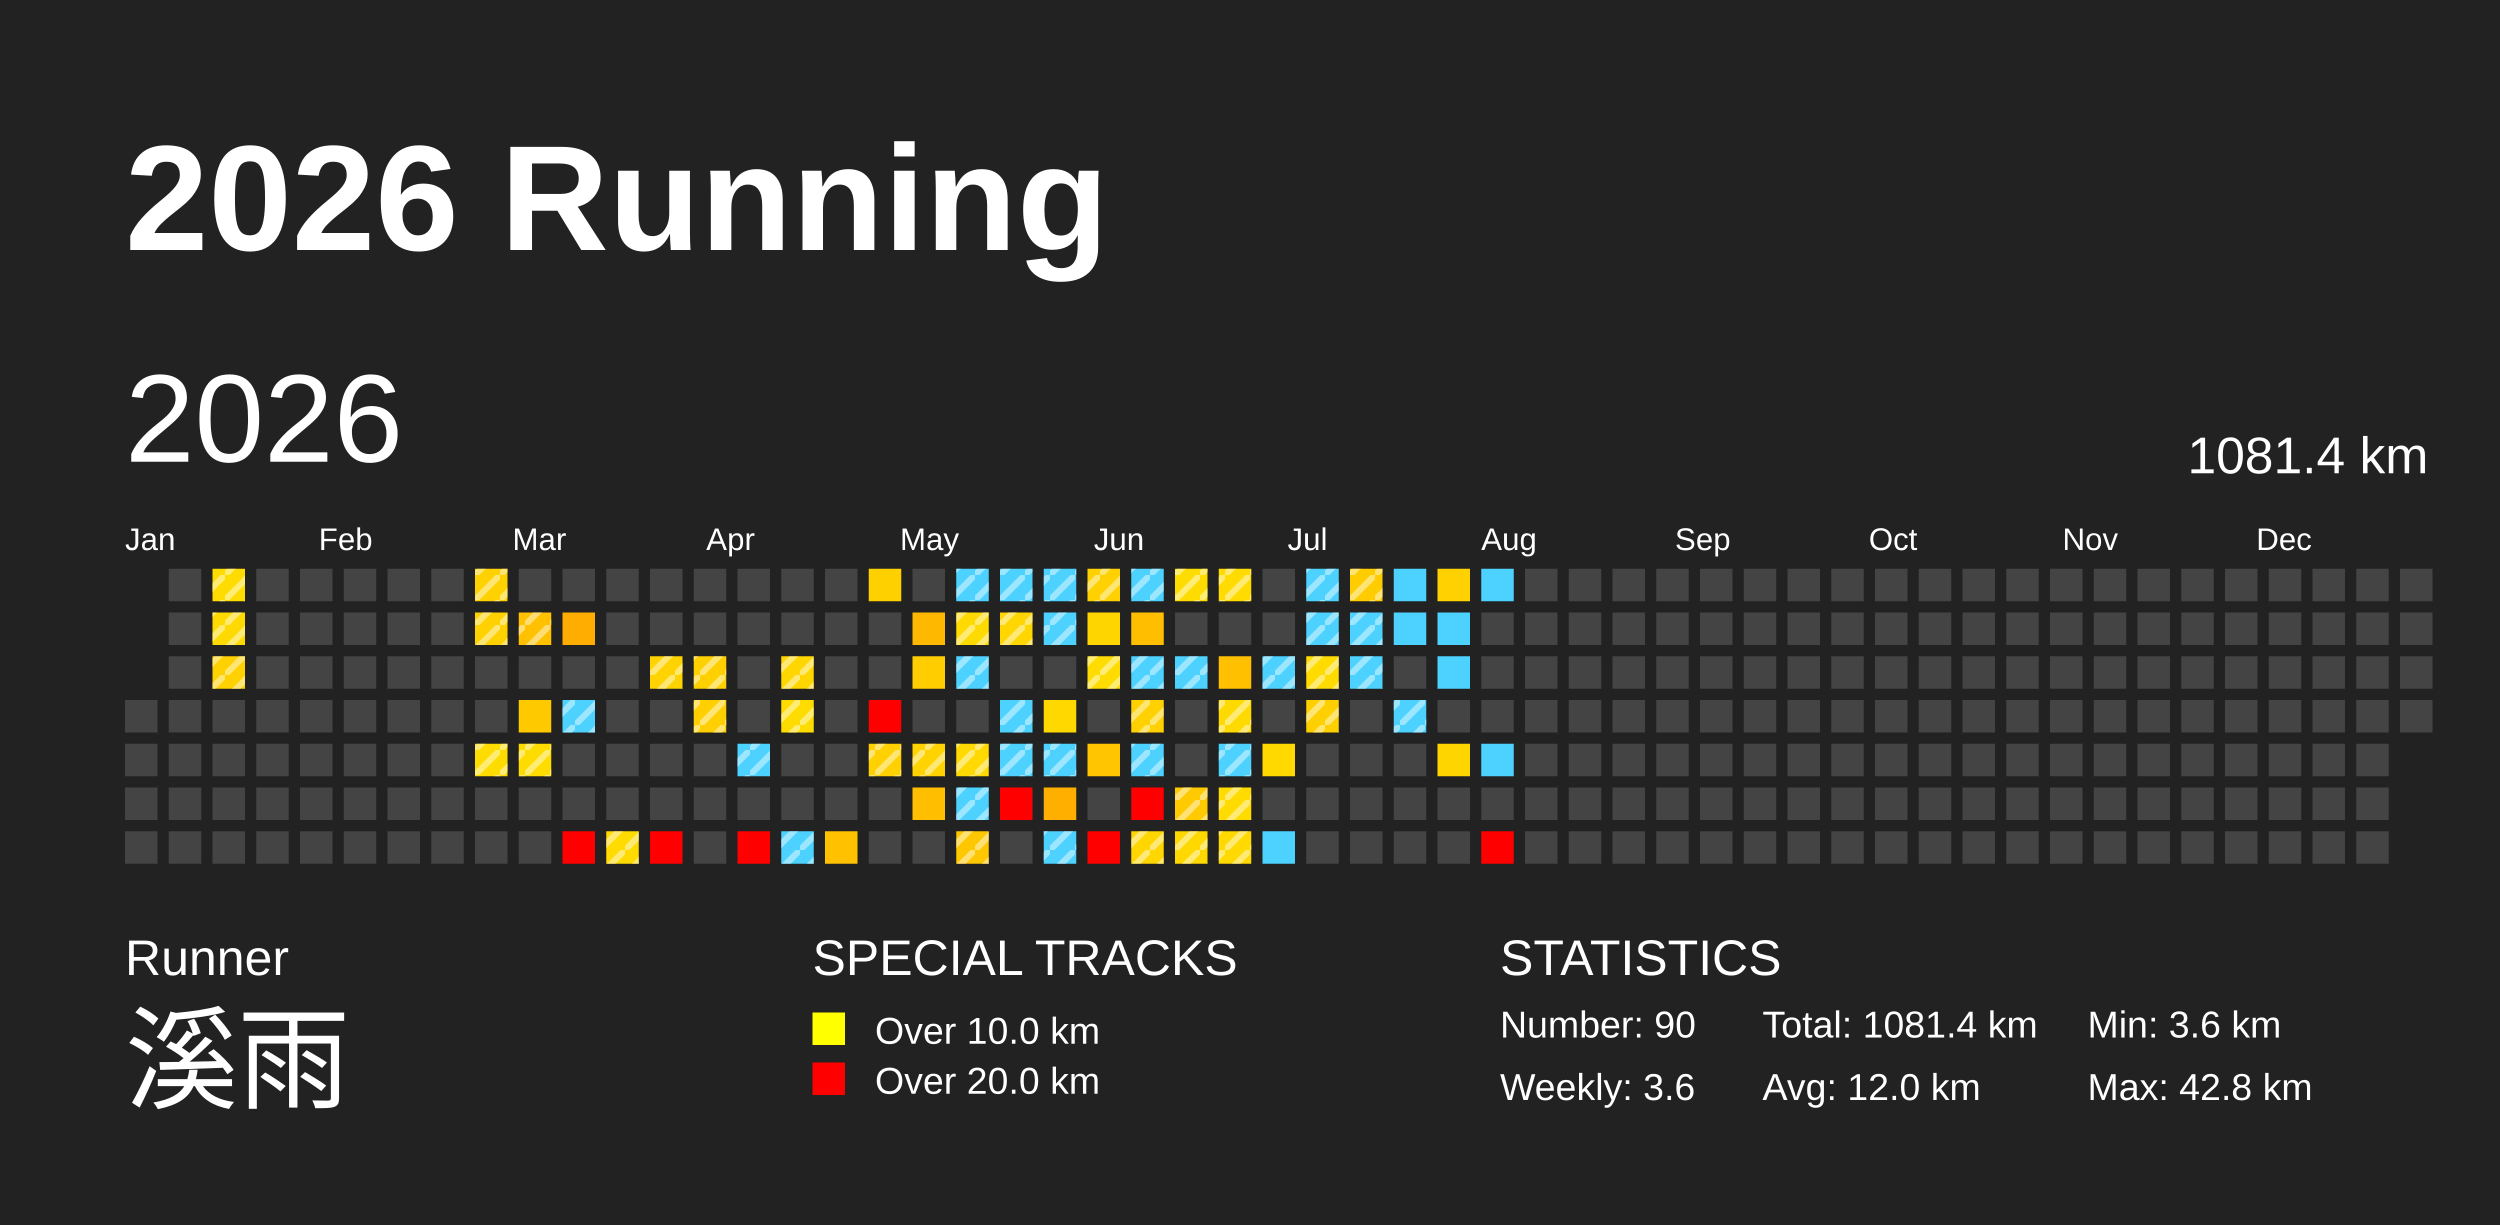
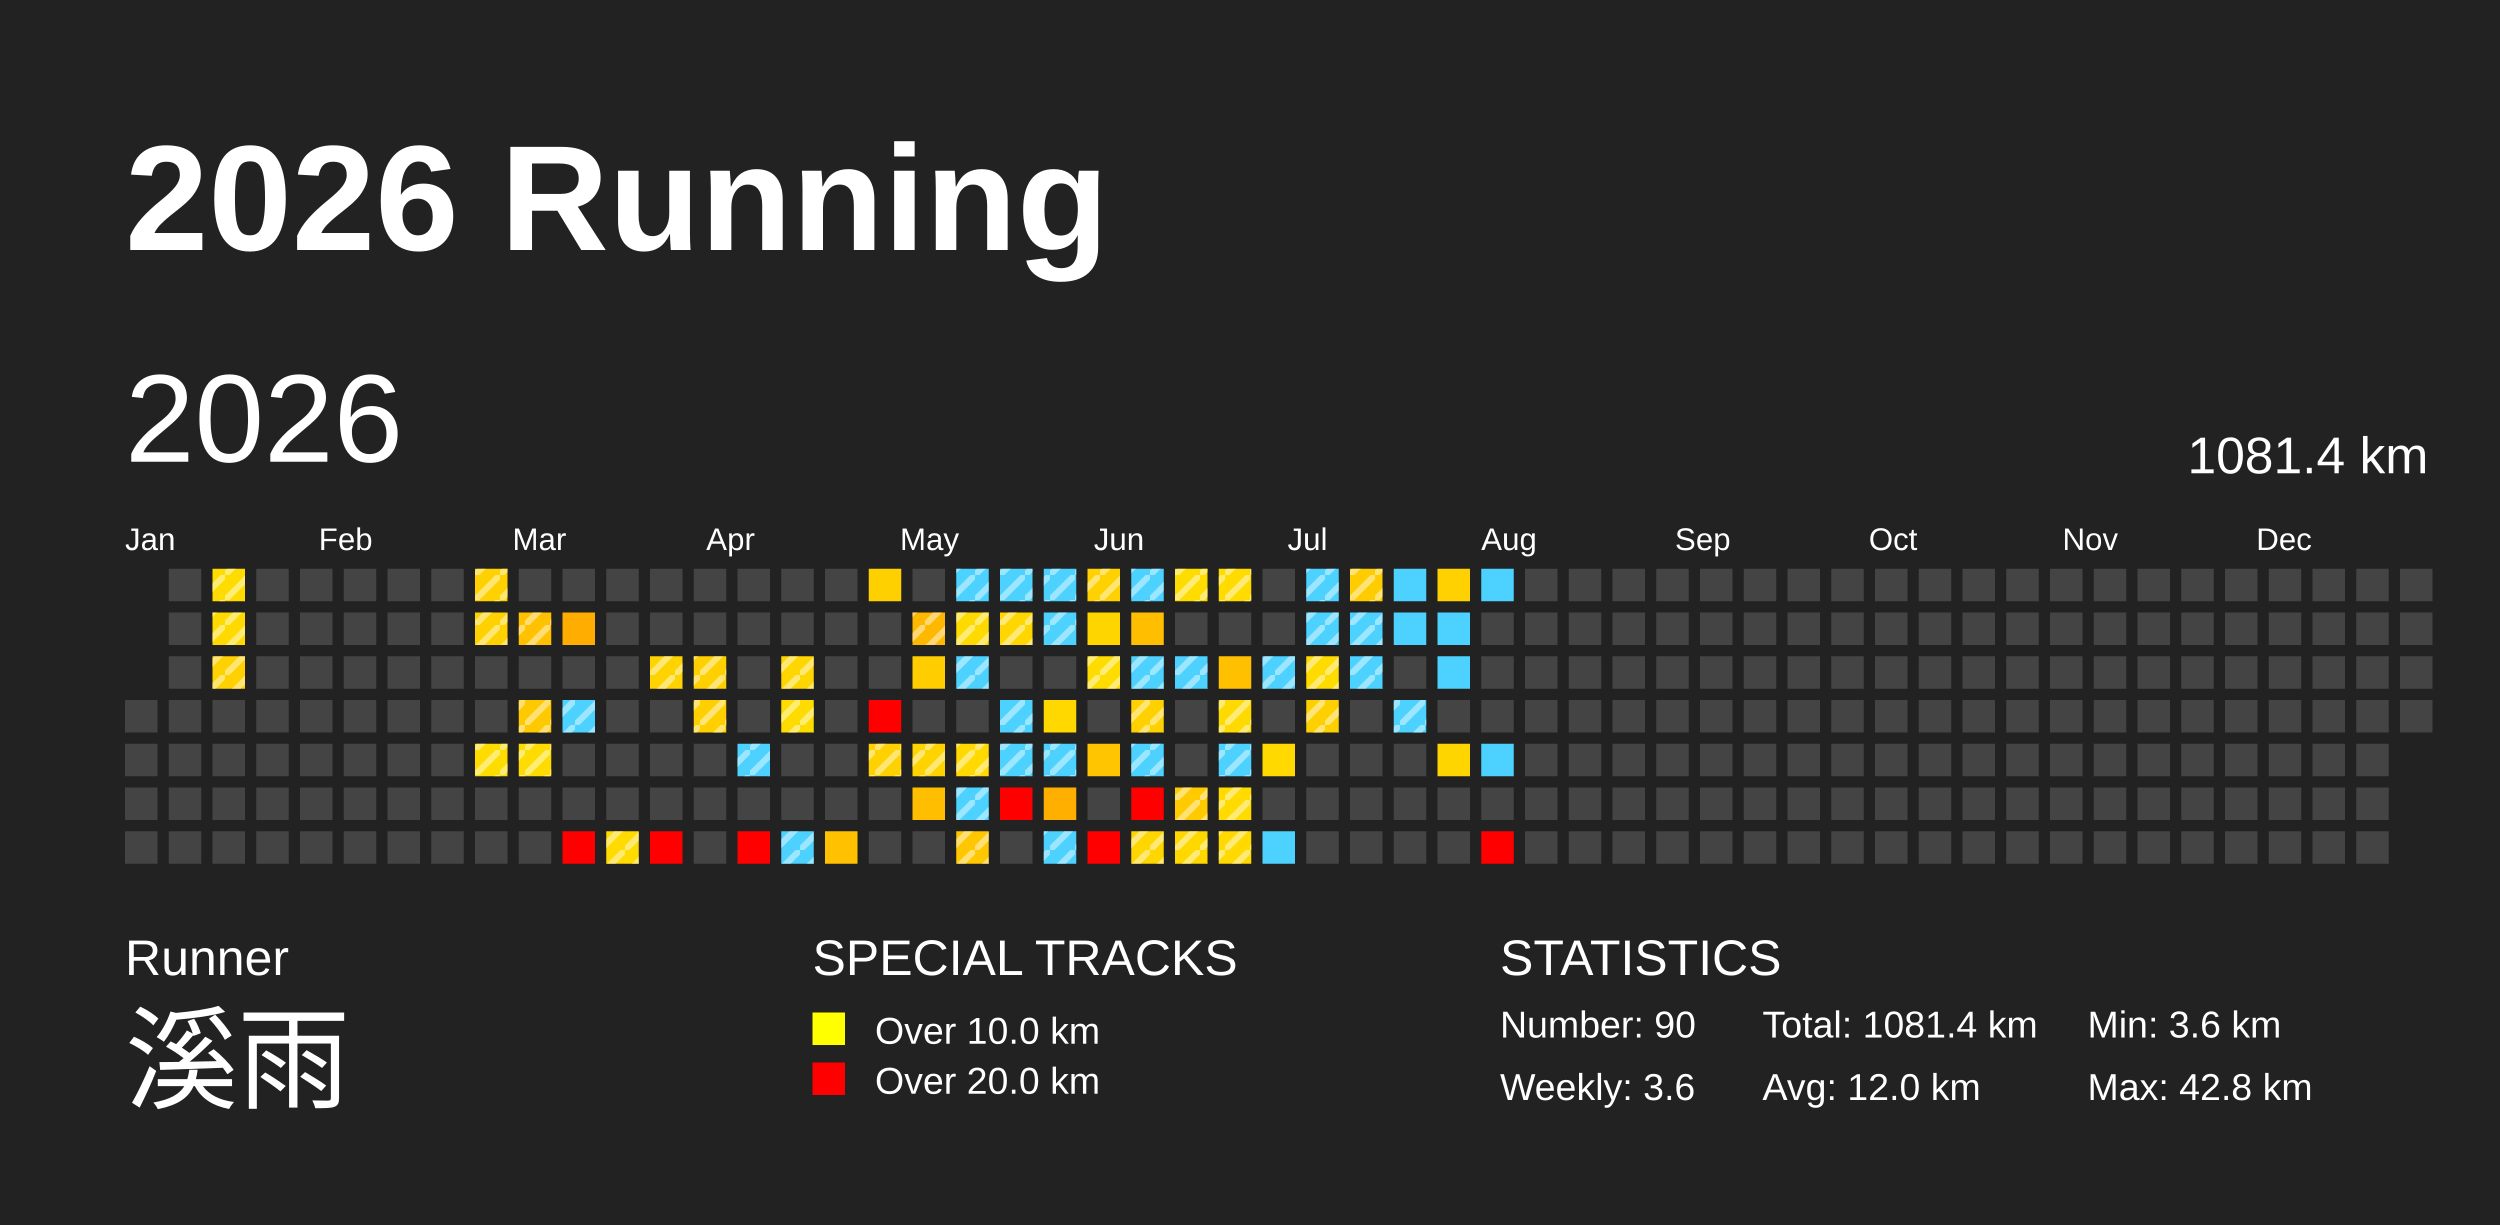
<svg xmlns="http://www.w3.org/2000/svg" baseProfile="full" height="98mm" version="1.1" viewBox="0,0,200,98" width="200mm">
  <defs>
    <pattern height="2" id="indoor-stripe" patternUnits="userSpaceOnUse" width="2">
      <line stroke="white" stroke-opacity="0.45" stroke-width="0.5" x1="0" x2="2" y1="2" y2="0" />
    </pattern>
  </defs>
  <rect fill="#222222" height="98" width="200" x="0" y="0" />
  <text fill="#FFFFFF" style="font-size:12px; font-family:Arial; font-weight:bold;" x="10" y="20">2026 Running</text>
  <text fill="#FFFFFF" style="font-size:4px; font-family:Arial" x="10" y="78">Runner</text>
  <text fill="#FFFFFF" style="font-size:9px; font-family:Arial" x="10" y="88">溪雨</text>
  <text fill="#FFFFFF" style="font-size:4px; font-family:Arial" x="65" y="78">SPECIAL TRACKS</text>
  <rect fill="yellow" height="2.6" width="2.6" x="65" y="81" />
  <text fill="#FFFFFF" style="font-size:3px; font-family:Arial" x="70" y="83.5">Over 10.0 km</text>
  <rect fill="red" height="2.6" width="2.6" x="65" y="85" />
  <text fill="#FFFFFF" style="font-size:3px; font-family:Arial" x="70" y="87.5">Over 20.0 km</text>
  <text fill="#FFFFFF" style="font-size:4px; font-family:Arial" x="120" y="78">STATISTICS</text>
  <text fill="#FFFFFF" style="font-size:3px; font-family:Arial" x="120" y="83">Number: 90</text>
  <text fill="#FFFFFF" style="font-size:3px; font-family:Arial" x="120" y="88">Weekly: 3.6</text>
  <text fill="#FFFFFF" style="font-size:3px; font-family:Arial" x="141" y="83">Total: 1081.4 km</text>
  <text fill="#FFFFFF" style="font-size:3px; font-family:Arial" x="141" y="88">Avg: 12.0 km</text>
  <text fill="#FFFFFF" style="font-size:3px; font-family:Arial" x="167" y="83">Min: 3.6 km</text>
  <text fill="#FFFFFF" style="font-size:3px; font-family:Arial" x="167" y="88">Max: 42.8 km</text>
  <text dominant-baseline="hanging" fill="#FFFFFF" style="font-size:10.0px; font-family:Arial;" x="10" y="30">2026</text>
  <text dominant-baseline="hanging" fill="#FFFFFF" style="font-size:4.125px; font-family:Arial;" x="175" y="35">1081.4 km</text>
  <text fill="#FFFFFF" style="font-size:2.5px; font-family:Arial" x="10.0" y="44">Jan</text>
  <text fill="#FFFFFF" style="font-size:2.5px; font-family:Arial" x="25.5" y="44">Feb</text>
  <text fill="#FFFFFF" style="font-size:2.5px; font-family:Arial" x="41.0" y="44">Mar</text>
  <text fill="#FFFFFF" style="font-size:2.5px; font-family:Arial" x="56.5" y="44">Apr</text>
  <text fill="#FFFFFF" style="font-size:2.5px; font-family:Arial" x="72.0" y="44">May</text>
  <text fill="#FFFFFF" style="font-size:2.5px; font-family:Arial" x="87.5" y="44">Jun</text>
  <text fill="#FFFFFF" style="font-size:2.5px; font-family:Arial" x="103.0" y="44">Jul</text>
  <text fill="#FFFFFF" style="font-size:2.5px; font-family:Arial" x="118.5" y="44">Aug</text>
  <text fill="#FFFFFF" style="font-size:2.5px; font-family:Arial" x="134.0" y="44">Sep</text>
  <text fill="#FFFFFF" style="font-size:2.5px; font-family:Arial" x="149.5" y="44">Oct</text>
  <text fill="#FFFFFF" style="font-size:2.5px; font-family:Arial" x="165.0" y="44">Nov</text>
  <text fill="#FFFFFF" style="font-size:2.5px; font-family:Arial" x="180.5" y="44">Dec</text>
  <rect fill="#444444" height="2.6" width="2.6" x="10.0" y="56.0" />
  <rect fill="#444444" height="2.6" width="2.6" x="10.0" y="59.5" />
  <rect fill="#444444" height="2.6" width="2.6" x="10.0" y="63.0" />
  <rect fill="#444444" height="2.6" width="2.6" x="10.0" y="66.5" />
  <rect fill="#444444" height="2.6" width="2.6" x="13.5" y="45.5" />
  <rect fill="#444444" height="2.6" width="2.6" x="13.5" y="49.0" />
  <rect fill="#444444" height="2.6" width="2.6" x="13.5" y="52.5" />
  <rect fill="#444444" height="2.6" width="2.6" x="13.5" y="56.0" />
  <rect fill="#444444" height="2.6" width="2.6" x="13.5" y="59.5" />
  <rect fill="#444444" height="2.6" width="2.6" x="13.5" y="63.0" />
  <rect fill="#444444" height="2.6" width="2.6" x="13.5" y="66.5" />
  <rect fill="#ffdc00" height="2.6" width="2.6" x="17.0" y="45.5" />
  <rect fill="url(#indoor-stripe)" height="2.6" style="pointer-events: none;" width="2.6" x="17.0" y="45.5" />
  <rect fill="#ffda00" height="2.6" width="2.6" x="17.0" y="49.0" />
  <rect fill="url(#indoor-stripe)" height="2.6" style="pointer-events: none;" width="2.6" x="17.0" y="49.0" />
  <rect fill="#ffd100" height="2.6" width="2.6" x="17.0" y="52.5" />
  <rect fill="url(#indoor-stripe)" height="2.6" style="pointer-events: none;" width="2.6" x="17.0" y="52.5" />
  <rect fill="#444444" height="2.6" width="2.6" x="17.0" y="56.0" />
  <rect fill="#444444" height="2.6" width="2.6" x="17.0" y="59.5" />
  <rect fill="#444444" height="2.6" width="2.6" x="17.0" y="63.0" />
  <rect fill="#444444" height="2.6" width="2.6" x="17.0" y="66.5" />
  <rect fill="#444444" height="2.6" width="2.6" x="20.5" y="45.5" />
  <rect fill="#444444" height="2.6" width="2.6" x="20.5" y="49.0" />
  <rect fill="#444444" height="2.6" width="2.6" x="20.5" y="52.5" />
  <rect fill="#444444" height="2.6" width="2.6" x="20.5" y="56.0" />
  <rect fill="#444444" height="2.6" width="2.6" x="20.5" y="59.5" />
  <rect fill="#444444" height="2.6" width="2.6" x="20.5" y="63.0" />
  <rect fill="#444444" height="2.6" width="2.6" x="20.5" y="66.5" />
  <rect fill="#444444" height="2.6" width="2.6" x="24.0" y="45.5" />
  <rect fill="#444444" height="2.6" width="2.6" x="24.0" y="49.0" />
  <rect fill="#444444" height="2.6" width="2.6" x="24.0" y="52.5" />
  <rect fill="#444444" height="2.6" width="2.6" x="24.0" y="56.0" />
  <rect fill="#444444" height="2.6" width="2.6" x="24.0" y="59.5" />
  <rect fill="#444444" height="2.6" width="2.6" x="24.0" y="63.0" />
  <rect fill="#444444" height="2.6" width="2.6" x="24.0" y="66.5" />
  <rect fill="#444444" height="2.6" width="2.6" x="27.5" y="45.5" />
  <rect fill="#444444" height="2.6" width="2.6" x="27.5" y="49.0" />
  <rect fill="#444444" height="2.6" width="2.6" x="27.5" y="52.5" />
  <rect fill="#444444" height="2.6" width="2.6" x="27.5" y="56.0" />
  <rect fill="#444444" height="2.6" width="2.6" x="27.5" y="59.5" />
  <rect fill="#444444" height="2.6" width="2.6" x="27.5" y="63.0" />
  <rect fill="#444444" height="2.6" width="2.6" x="27.5" y="66.5" />
  <rect fill="#444444" height="2.6" width="2.6" x="31.0" y="45.5" />
  <rect fill="#444444" height="2.6" width="2.6" x="31.0" y="49.0" />
  <rect fill="#444444" height="2.6" width="2.6" x="31.0" y="52.5" />
  <rect fill="#444444" height="2.6" width="2.6" x="31.0" y="56.0" />
  <rect fill="#444444" height="2.6" width="2.6" x="31.0" y="59.5" />
  <rect fill="#444444" height="2.6" width="2.6" x="31.0" y="63.0" />
  <rect fill="#444444" height="2.6" width="2.6" x="31.0" y="66.5" />
  <rect fill="#444444" height="2.6" width="2.6" x="34.5" y="45.5" />
  <rect fill="#444444" height="2.6" width="2.6" x="34.5" y="49.0" />
  <rect fill="#444444" height="2.6" width="2.6" x="34.5" y="52.5" />
  <rect fill="#444444" height="2.6" width="2.6" x="34.5" y="56.0" />
  <rect fill="#444444" height="2.6" width="2.6" x="34.5" y="59.5" />
  <rect fill="#444444" height="2.6" width="2.6" x="34.5" y="63.0" />
  <rect fill="#444444" height="2.6" width="2.6" x="34.5" y="66.5" />
  <rect fill="#ffd100" height="2.6" width="2.6" x="38.0" y="45.5" />
  <rect fill="url(#indoor-stripe)" height="2.6" style="pointer-events: none;" width="2.6" x="38.0" y="45.5" />
  <rect fill="#ffd100" height="2.6" width="2.6" x="38.0" y="49.0" />
  <rect fill="url(#indoor-stripe)" height="2.6" style="pointer-events: none;" width="2.6" x="38.0" y="49.0" />
  <rect fill="#444444" height="2.6" width="2.6" x="38.0" y="52.5" />
  <rect fill="#444444" height="2.6" width="2.6" x="38.0" y="56.0" />
  <rect fill="#ffdc00" height="2.6" width="2.6" x="38.0" y="59.5" />
  <rect fill="url(#indoor-stripe)" height="2.6" style="pointer-events: none;" width="2.6" x="38.0" y="59.5" />
  <rect fill="#444444" height="2.6" width="2.6" x="38.0" y="63.0" />
  <rect fill="#444444" height="2.6" width="2.6" x="38.0" y="66.5" />
  <rect fill="#444444" height="2.6" width="2.6" x="41.5" y="45.5" />
  <rect fill="#ffc100" height="2.6" width="2.6" x="41.5" y="49.0" />
  <rect fill="url(#indoor-stripe)" height="2.6" style="pointer-events: none;" width="2.6" x="41.5" y="49.0" />
  <rect fill="#444444" height="2.6" width="2.6" x="41.5" y="52.5" />
  <rect fill="#ffc900" height="2.6" width="2.6" x="41.5" y="56.0" />
+   <rect fill="url(#indoor-stripe)" height="2.6" style="pointer-events: none;" width="2.6" x="41.5" y="56.0" />
  <rect fill="#ffdc00" height="2.6" width="2.6" x="41.5" y="59.5" />
  <rect fill="url(#indoor-stripe)" height="2.6" style="pointer-events: none;" width="2.6" x="41.5" y="59.5" />
  <rect fill="#444444" height="2.6" width="2.6" x="41.5" y="63.0" />
  <rect fill="#444444" height="2.6" width="2.6" x="41.5" y="66.5" />
  <rect fill="#444444" height="2.6" width="2.6" x="45.0" y="45.5" />
  <rect fill="#ffad00" height="2.6" width="2.6" x="45.0" y="49.0" />
  <rect fill="#444444" height="2.6" width="2.6" x="45.0" y="52.5" />
  <rect fill="#4dd2ff" height="2.6" width="2.6" x="45.0" y="56.0" />
  <rect fill="url(#indoor-stripe)" height="2.6" style="pointer-events: none;" width="2.6" x="45.0" y="56.0" />
  <rect fill="#444444" height="2.6" width="2.6" x="45.0" y="59.5" />
  <rect fill="#444444" height="2.6" width="2.6" x="45.0" y="63.0" />
  <rect fill="red" height="2.6" width="2.6" x="45.0" y="66.5" />
  <rect fill="#444444" height="2.6" width="2.6" x="48.5" y="45.5" />
  <rect fill="#444444" height="2.6" width="2.6" x="48.5" y="49.0" />
  <rect fill="#444444" height="2.6" width="2.6" x="48.5" y="52.5" />
  <rect fill="#444444" height="2.6" width="2.6" x="48.5" y="56.0" />
  <rect fill="#444444" height="2.6" width="2.6" x="48.5" y="59.5" />
  <rect fill="#444444" height="2.6" width="2.6" x="48.5" y="63.0" />
  <rect fill="#ffdb00" height="2.6" width="2.6" x="48.5" y="66.5" />
  <rect fill="url(#indoor-stripe)" height="2.6" style="pointer-events: none;" width="2.6" x="48.5" y="66.5" />
  <rect fill="#444444" height="2.6" width="2.6" x="52.0" y="45.5" />
  <rect fill="#444444" height="2.6" width="2.6" x="52.0" y="49.0" />
  <rect fill="#ffd300" height="2.6" width="2.6" x="52.0" y="52.5" />
  <rect fill="url(#indoor-stripe)" height="2.6" style="pointer-events: none;" width="2.6" x="52.0" y="52.5" />
  <rect fill="#444444" height="2.6" width="2.6" x="52.0" y="56.0" />
  <rect fill="#444444" height="2.6" width="2.6" x="52.0" y="59.5" />
  <rect fill="#444444" height="2.6" width="2.6" x="52.0" y="63.0" />
  <rect fill="red" height="2.6" width="2.6" x="52.0" y="66.5" />
  <rect fill="#444444" height="2.6" width="2.6" x="55.5" y="45.5" />
  <rect fill="#444444" height="2.6" width="2.6" x="55.5" y="49.0" />
  <rect fill="#ffd000" height="2.6" width="2.6" x="55.5" y="52.5" />
  <rect fill="url(#indoor-stripe)" height="2.6" style="pointer-events: none;" width="2.6" x="55.5" y="52.5" />
  <rect fill="#ffcf00" height="2.6" width="2.6" x="55.5" y="56.0" />
  <rect fill="url(#indoor-stripe)" height="2.6" style="pointer-events: none;" width="2.6" x="55.5" y="56.0" />
  <rect fill="#444444" height="2.6" width="2.6" x="55.5" y="59.5" />
  <rect fill="#444444" height="2.6" width="2.6" x="55.5" y="63.0" />
  <rect fill="#444444" height="2.6" width="2.6" x="55.5" y="66.5" />
  <rect fill="#444444" height="2.6" width="2.6" x="59.0" y="45.5" />
  <rect fill="#444444" height="2.6" width="2.6" x="59.0" y="49.0" />
  <rect fill="#444444" height="2.6" width="2.6" x="59.0" y="52.5" />
  <rect fill="#444444" height="2.6" width="2.6" x="59.0" y="56.0" />
  <rect fill="#4dd2ff" height="2.6" width="2.6" x="59.0" y="59.5" />
  <rect fill="url(#indoor-stripe)" height="2.6" style="pointer-events: none;" width="2.6" x="59.0" y="59.5" />
  <rect fill="#444444" height="2.6" width="2.6" x="59.0" y="63.0" />
  <rect fill="red" height="2.6" width="2.6" x="59.0" y="66.5" />
  <rect fill="#444444" height="2.6" width="2.6" x="62.5" y="45.5" />
  <rect fill="#444444" height="2.6" width="2.6" x="62.5" y="49.0" />
  <rect fill="#ffd600" height="2.6" width="2.6" x="62.5" y="52.5" />
  <rect fill="url(#indoor-stripe)" height="2.6" style="pointer-events: none;" width="2.6" x="62.5" y="52.5" />
  <rect fill="#ffdc00" height="2.6" width="2.6" x="62.5" y="56.0" />
  <rect fill="url(#indoor-stripe)" height="2.6" style="pointer-events: none;" width="2.6" x="62.5" y="56.0" />
  <rect fill="#444444" height="2.6" width="2.6" x="62.5" y="59.5" />
  <rect fill="#444444" height="2.6" width="2.6" x="62.5" y="63.0" />
  <rect fill="#4dd2ff" height="2.6" width="2.6" x="62.5" y="66.5" />
  <rect fill="url(#indoor-stripe)" height="2.6" style="pointer-events: none;" width="2.6" x="62.5" y="66.5" />
  <rect fill="#444444" height="2.6" width="2.6" x="66.0" y="45.5" />
  <rect fill="#444444" height="2.6" width="2.6" x="66.0" y="49.0" />
  <rect fill="#444444" height="2.6" width="2.6" x="66.0" y="52.5" />
  <rect fill="#444444" height="2.6" width="2.6" x="66.0" y="56.0" />
  <rect fill="#444444" height="2.6" width="2.6" x="66.0" y="59.5" />
  <rect fill="#444444" height="2.6" width="2.6" x="66.0" y="63.0" />
  <rect fill="#ffc100" height="2.6" width="2.6" x="66.0" y="66.5" />
  <rect fill="#ffd000" height="2.6" width="2.6" x="69.5" y="45.5" />
  <rect fill="#444444" height="2.6" width="2.6" x="69.5" y="49.0" />
  <rect fill="#444444" height="2.6" width="2.6" x="69.5" y="52.5" />
  <rect fill="red" height="2.6" width="2.6" x="69.5" y="56.0" />
  <rect fill="#ffd100" height="2.6" width="2.6" x="69.5" y="59.5" />
  <rect fill="url(#indoor-stripe)" height="2.6" style="pointer-events: none;" width="2.6" x="69.5" y="59.5" />
  <rect fill="#444444" height="2.6" width="2.6" x="69.5" y="63.0" />
  <rect fill="#444444" height="2.6" width="2.6" x="69.5" y="66.5" />
  <rect fill="#444444" height="2.6" width="2.6" x="73.0" y="45.5" />
  <rect fill="#ffb800" height="2.6" width="2.6" x="73.0" y="49.0" />
+   <rect fill="url(#indoor-stripe)" height="2.6" style="pointer-events: none;" width="2.6" x="73.0" y="49.0" />
  <rect fill="#ffcd00" height="2.6" width="2.6" x="73.0" y="52.5" />
  <rect fill="#444444" height="2.6" width="2.6" x="73.0" y="56.0" />
  <rect fill="#ffd300" height="2.6" width="2.6" x="73.0" y="59.5" />
  <rect fill="url(#indoor-stripe)" height="2.6" style="pointer-events: none;" width="2.6" x="73.0" y="59.5" />
  <rect fill="#ffbe00" height="2.6" width="2.6" x="73.0" y="63.0" />
  <rect fill="#444444" height="2.6" width="2.6" x="73.0" y="66.5" />
  <rect fill="#4dd2ff" height="2.6" width="2.6" x="76.5" y="45.5" />
  <rect fill="url(#indoor-stripe)" height="2.6" style="pointer-events: none;" width="2.6" x="76.5" y="45.5" />
  <rect fill="#ffda00" height="2.6" width="2.6" x="76.5" y="49.0" />
  <rect fill="url(#indoor-stripe)" height="2.6" style="pointer-events: none;" width="2.6" x="76.5" y="49.0" />
  <rect fill="#4dd2ff" height="2.6" width="2.6" x="76.5" y="52.5" />
  <rect fill="url(#indoor-stripe)" height="2.6" style="pointer-events: none;" width="2.6" x="76.5" y="52.5" />
  <rect fill="#444444" height="2.6" width="2.6" x="76.5" y="56.0" />
  <rect fill="#ffd900" height="2.6" width="2.6" x="76.5" y="59.5" />
  <rect fill="url(#indoor-stripe)" height="2.6" style="pointer-events: none;" width="2.6" x="76.5" y="59.5" />
  <rect fill="#4dd2ff" height="2.6" width="2.6" x="76.5" y="63.0" />
  <rect fill="url(#indoor-stripe)" height="2.6" style="pointer-events: none;" width="2.6" x="76.5" y="63.0" />
  <rect fill="#ffc700" height="2.6" width="2.6" x="76.5" y="66.5" />
  <rect fill="url(#indoor-stripe)" height="2.6" style="pointer-events: none;" width="2.6" x="76.5" y="66.5" />
  <rect fill="#4dd2ff" height="2.6" width="2.6" x="80.0" y="45.5" />
  <rect fill="url(#indoor-stripe)" height="2.6" style="pointer-events: none;" width="2.6" x="80.0" y="45.5" />
  <rect fill="#ffd600" height="2.6" width="2.6" x="80.0" y="49.0" />
  <rect fill="url(#indoor-stripe)" height="2.6" style="pointer-events: none;" width="2.6" x="80.0" y="49.0" />
  <rect fill="#444444" height="2.6" width="2.6" x="80.0" y="52.5" />
  <rect fill="#4dd2ff" height="2.6" width="2.6" x="80.0" y="56.0" />
  <rect fill="url(#indoor-stripe)" height="2.6" style="pointer-events: none;" width="2.6" x="80.0" y="56.0" />
  <rect fill="#4dd2ff" height="2.6" width="2.6" x="80.0" y="59.5" />
  <rect fill="url(#indoor-stripe)" height="2.6" style="pointer-events: none;" width="2.6" x="80.0" y="59.5" />
  <rect fill="red" height="2.6" width="2.6" x="80.0" y="63.0" />
  <rect fill="#444444" height="2.6" width="2.6" x="80.0" y="66.5" />
  <rect fill="#4dd2ff" height="2.6" width="2.6" x="83.5" y="45.5" />
  <rect fill="url(#indoor-stripe)" height="2.6" style="pointer-events: none;" width="2.6" x="83.5" y="45.5" />
  <rect fill="#4dd2ff" height="2.6" width="2.6" x="83.5" y="49.0" />
  <rect fill="url(#indoor-stripe)" height="2.6" style="pointer-events: none;" width="2.6" x="83.5" y="49.0" />
  <rect fill="#444444" height="2.6" width="2.6" x="83.5" y="52.5" />
  <rect fill="#ffd800" height="2.6" width="2.6" x="83.5" y="56.0" />
  <rect fill="#4dd2ff" height="2.6" width="2.6" x="83.5" y="59.5" />
  <rect fill="url(#indoor-stripe)" height="2.6" style="pointer-events: none;" width="2.6" x="83.5" y="59.5" />
  <rect fill="#ffaf00" height="2.6" width="2.6" x="83.5" y="63.0" />
  <rect fill="#4dd2ff" height="2.6" width="2.6" x="83.5" y="66.5" />
  <rect fill="url(#indoor-stripe)" height="2.6" style="pointer-events: none;" width="2.6" x="83.5" y="66.5" />
  <rect fill="#ffd100" height="2.6" width="2.6" x="87.0" y="45.5" />
  <rect fill="url(#indoor-stripe)" height="2.6" style="pointer-events: none;" width="2.6" x="87.0" y="45.5" />
  <rect fill="#ffd500" height="2.6" width="2.6" x="87.0" y="49.0" />
  <rect fill="#ffdc00" height="2.6" width="2.6" x="87.0" y="52.5" />
  <rect fill="url(#indoor-stripe)" height="2.6" style="pointer-events: none;" width="2.6" x="87.0" y="52.5" />
  <rect fill="#444444" height="2.6" width="2.6" x="87.0" y="56.0" />
  <rect fill="#ffc500" height="2.6" width="2.6" x="87.0" y="59.5" />
  <rect fill="#444444" height="2.6" width="2.6" x="87.0" y="63.0" />
  <rect fill="red" height="2.6" width="2.6" x="87.0" y="66.5" />
  <rect fill="#4dd2ff" height="2.6" width="2.6" x="90.5" y="45.5" />
  <rect fill="url(#indoor-stripe)" height="2.6" style="pointer-events: none;" width="2.6" x="90.5" y="45.5" />
  <rect fill="#ffbf00" height="2.6" width="2.6" x="90.5" y="49.0" />
  <rect fill="#4dd2ff" height="2.6" width="2.6" x="90.5" y="52.5" />
  <rect fill="url(#indoor-stripe)" height="2.6" style="pointer-events: none;" width="2.6" x="90.5" y="52.5" />
  <rect fill="#ffd100" height="2.6" width="2.6" x="90.5" y="56.0" />
  <rect fill="url(#indoor-stripe)" height="2.6" style="pointer-events: none;" width="2.6" x="90.5" y="56.0" />
  <rect fill="#4dd2ff" height="2.6" width="2.6" x="90.5" y="59.5" />
  <rect fill="url(#indoor-stripe)" height="2.6" style="pointer-events: none;" width="2.6" x="90.5" y="59.5" />
  <rect fill="red" height="2.6" width="2.6" x="90.5" y="63.0" />
  <rect fill="#ffd600" height="2.6" width="2.6" x="90.5" y="66.5" />
  <rect fill="url(#indoor-stripe)" height="2.6" style="pointer-events: none;" width="2.6" x="90.5" y="66.5" />
  <rect fill="#ffdc00" height="2.6" width="2.6" x="94.0" y="45.5" />
  <rect fill="url(#indoor-stripe)" height="2.6" style="pointer-events: none;" width="2.6" x="94.0" y="45.5" />
  <rect fill="#444444" height="2.6" width="2.6" x="94.0" y="49.0" />
  <rect fill="#4dd2ff" height="2.6" width="2.6" x="94.0" y="52.5" />
  <rect fill="url(#indoor-stripe)" height="2.6" style="pointer-events: none;" width="2.6" x="94.0" y="52.5" />
  <rect fill="#444444" height="2.6" width="2.6" x="94.0" y="56.0" />
  <rect fill="#444444" height="2.6" width="2.6" x="94.0" y="59.5" />
  <rect fill="#ffca00" height="2.6" width="2.6" x="94.0" y="63.0" />
  <rect fill="url(#indoor-stripe)" height="2.6" style="pointer-events: none;" width="2.6" x="94.0" y="63.0" />
  <rect fill="#ffd800" height="2.6" width="2.6" x="94.0" y="66.5" />
  <rect fill="url(#indoor-stripe)" height="2.6" style="pointer-events: none;" width="2.6" x="94.0" y="66.5" />
  <rect fill="#ffdb00" height="2.6" width="2.6" x="97.5" y="45.5" />
  <rect fill="url(#indoor-stripe)" height="2.6" style="pointer-events: none;" width="2.6" x="97.5" y="45.5" />
  <rect fill="#444444" height="2.6" width="2.6" x="97.5" y="49.0" />
  <rect fill="#ffc000" height="2.6" width="2.6" x="97.5" y="52.5" />
  <rect fill="#ffda00" height="2.6" width="2.6" x="97.5" y="56.0" />
  <rect fill="url(#indoor-stripe)" height="2.6" style="pointer-events: none;" width="2.6" x="97.5" y="56.0" />
  <rect fill="#4dd2ff" height="2.6" width="2.6" x="97.5" y="59.5" />
  <rect fill="url(#indoor-stripe)" height="2.6" style="pointer-events: none;" width="2.6" x="97.5" y="59.5" />
  <rect fill="#ffdb00" height="2.6" width="2.6" x="97.5" y="63.0" />
  <rect fill="url(#indoor-stripe)" height="2.6" style="pointer-events: none;" width="2.6" x="97.5" y="63.0" />
  <rect fill="#ffd900" height="2.6" width="2.6" x="97.5" y="66.5" />
  <rect fill="url(#indoor-stripe)" height="2.6" style="pointer-events: none;" width="2.6" x="97.5" y="66.5" />
  <rect fill="#444444" height="2.6" width="2.6" x="101.0" y="45.5" />
  <rect fill="#444444" height="2.6" width="2.6" x="101.0" y="49.0" />
  <rect fill="#4dd2ff" height="2.6" width="2.6" x="101.0" y="52.5" />
  <rect fill="url(#indoor-stripe)" height="2.6" style="pointer-events: none;" width="2.6" x="101.0" y="52.5" />
  <rect fill="#444444" height="2.6" width="2.6" x="101.0" y="56.0" />
  <rect fill="#ffd900" height="2.6" width="2.6" x="101.0" y="59.5" />
  <rect fill="#444444" height="2.6" width="2.6" x="101.0" y="63.0" />
  <rect fill="#4dd2ff" height="2.6" width="2.6" x="101.0" y="66.5" />
  <rect fill="#4dd2ff" height="2.6" width="2.6" x="104.5" y="45.5" />
  <rect fill="url(#indoor-stripe)" height="2.6" style="pointer-events: none;" width="2.6" x="104.5" y="45.5" />
  <rect fill="#4dd2ff" height="2.6" width="2.6" x="104.5" y="49.0" />
  <rect fill="url(#indoor-stripe)" height="2.6" style="pointer-events: none;" width="2.6" x="104.5" y="49.0" />
  <rect fill="#ffdb00" height="2.6" width="2.6" x="104.5" y="52.5" />
  <rect fill="url(#indoor-stripe)" height="2.6" style="pointer-events: none;" width="2.6" x="104.5" y="52.5" />
  <rect fill="#ffd000" height="2.6" width="2.6" x="104.5" y="56.0" />
  <rect fill="url(#indoor-stripe)" height="2.6" style="pointer-events: none;" width="2.6" x="104.5" y="56.0" />
  <rect fill="#444444" height="2.6" width="2.6" x="104.5" y="59.5" />
  <rect fill="#444444" height="2.6" width="2.6" x="104.5" y="63.0" />
  <rect fill="#444444" height="2.6" width="2.6" x="104.5" y="66.5" />
  <rect fill="#ffcc00" height="2.6" width="2.6" x="108.0" y="45.5" />
  <rect fill="url(#indoor-stripe)" height="2.6" style="pointer-events: none;" width="2.6" x="108.0" y="45.5" />
  <rect fill="#4dd2ff" height="2.6" width="2.6" x="108.0" y="49.0" />
  <rect fill="url(#indoor-stripe)" height="2.6" style="pointer-events: none;" width="2.6" x="108.0" y="49.0" />
  <rect fill="#4dd2ff" height="2.6" width="2.6" x="108.0" y="52.5" />
  <rect fill="url(#indoor-stripe)" height="2.6" style="pointer-events: none;" width="2.6" x="108.0" y="52.5" />
  <rect fill="#444444" height="2.6" width="2.6" x="108.0" y="56.0" />
  <rect fill="#444444" height="2.6" width="2.6" x="108.0" y="59.5" />
  <rect fill="#444444" height="2.6" width="2.6" x="108.0" y="63.0" />
  <rect fill="#444444" height="2.6" width="2.6" x="108.0" y="66.5" />
  <rect fill="#4dd2ff" height="2.6" width="2.6" x="111.5" y="45.5" />
  <rect fill="#4dd2ff" height="2.6" width="2.6" x="111.5" y="49.0" />
  <rect fill="#444444" height="2.6" width="2.6" x="111.5" y="52.5" />
  <rect fill="#4dd2ff" height="2.6" width="2.6" x="111.5" y="56.0" />
  <rect fill="url(#indoor-stripe)" height="2.6" style="pointer-events: none;" width="2.6" x="111.5" y="56.0" />
  <rect fill="#444444" height="2.6" width="2.6" x="111.5" y="59.5" />
  <rect fill="#444444" height="2.6" width="2.6" x="111.5" y="63.0" />
  <rect fill="#444444" height="2.6" width="2.6" x="111.5" y="66.5" />
  <rect fill="#ffd100" height="2.6" width="2.6" x="115.0" y="45.5" />
  <rect fill="#4dd2ff" height="2.6" width="2.6" x="115.0" y="49.0" />
  <rect fill="#4dd2ff" height="2.6" width="2.6" x="115.0" y="52.5" />
  <rect fill="#444444" height="2.6" width="2.6" x="115.0" y="56.0" />
  <rect fill="#ffd500" height="2.6" width="2.6" x="115.0" y="59.5" />
  <rect fill="#444444" height="2.6" width="2.6" x="115.0" y="63.0" />
  <rect fill="#444444" height="2.6" width="2.6" x="115.0" y="66.5" />
  <rect fill="#4dd2ff" height="2.6" width="2.6" x="118.5" y="45.5" />
  <rect fill="#444444" height="2.6" width="2.6" x="118.5" y="49.0" />
  <rect fill="#444444" height="2.6" width="2.6" x="118.5" y="52.5" />
  <rect fill="#444444" height="2.6" width="2.6" x="118.5" y="56.0" />
  <rect fill="#4dd2ff" height="2.6" width="2.6" x="118.5" y="59.5" />
  <rect fill="#444444" height="2.6" width="2.6" x="118.5" y="63.0" />
  <rect fill="red" height="2.6" width="2.6" x="118.5" y="66.5" />
  <rect fill="#444444" height="2.6" width="2.6" x="122.0" y="45.5" />
  <rect fill="#444444" height="2.6" width="2.6" x="122.0" y="49.0" />
  <rect fill="#444444" height="2.6" width="2.6" x="122.0" y="52.5" />
  <rect fill="#444444" height="2.6" width="2.6" x="122.0" y="56.0" />
  <rect fill="#444444" height="2.6" width="2.6" x="122.0" y="59.5" />
  <rect fill="#444444" height="2.6" width="2.6" x="122.0" y="63.0" />
  <rect fill="#444444" height="2.6" width="2.6" x="122.0" y="66.5" />
  <rect fill="#444444" height="2.6" width="2.6" x="125.5" y="45.5" />
  <rect fill="#444444" height="2.6" width="2.6" x="125.5" y="49.0" />
  <rect fill="#444444" height="2.6" width="2.6" x="125.5" y="52.5" />
  <rect fill="#444444" height="2.6" width="2.6" x="125.5" y="56.0" />
  <rect fill="#444444" height="2.6" width="2.6" x="125.5" y="59.5" />
  <rect fill="#444444" height="2.6" width="2.6" x="125.5" y="63.0" />
  <rect fill="#444444" height="2.6" width="2.6" x="125.5" y="66.5" />
  <rect fill="#444444" height="2.6" width="2.6" x="129.0" y="45.5" />
  <rect fill="#444444" height="2.6" width="2.6" x="129.0" y="49.0" />
  <rect fill="#444444" height="2.6" width="2.6" x="129.0" y="52.5" />
  <rect fill="#444444" height="2.6" width="2.6" x="129.0" y="56.0" />
  <rect fill="#444444" height="2.6" width="2.6" x="129.0" y="59.5" />
  <rect fill="#444444" height="2.6" width="2.6" x="129.0" y="63.0" />
  <rect fill="#444444" height="2.6" width="2.6" x="129.0" y="66.5" />
  <rect fill="#444444" height="2.6" width="2.6" x="132.5" y="45.5" />
  <rect fill="#444444" height="2.6" width="2.6" x="132.5" y="49.0" />
  <rect fill="#444444" height="2.6" width="2.6" x="132.5" y="52.5" />
  <rect fill="#444444" height="2.6" width="2.6" x="132.5" y="56.0" />
  <rect fill="#444444" height="2.6" width="2.6" x="132.5" y="59.5" />
  <rect fill="#444444" height="2.6" width="2.6" x="132.5" y="63.0" />
  <rect fill="#444444" height="2.6" width="2.6" x="132.5" y="66.5" />
  <rect fill="#444444" height="2.6" width="2.6" x="136.0" y="45.5" />
  <rect fill="#444444" height="2.6" width="2.6" x="136.0" y="49.0" />
  <rect fill="#444444" height="2.6" width="2.6" x="136.0" y="52.5" />
  <rect fill="#444444" height="2.6" width="2.6" x="136.0" y="56.0" />
  <rect fill="#444444" height="2.6" width="2.6" x="136.0" y="59.5" />
  <rect fill="#444444" height="2.6" width="2.6" x="136.0" y="63.0" />
  <rect fill="#444444" height="2.6" width="2.6" x="136.0" y="66.5" />
  <rect fill="#444444" height="2.6" width="2.6" x="139.5" y="45.5" />
  <rect fill="#444444" height="2.6" width="2.6" x="139.5" y="49.0" />
  <rect fill="#444444" height="2.6" width="2.6" x="139.5" y="52.5" />
  <rect fill="#444444" height="2.6" width="2.6" x="139.5" y="56.0" />
  <rect fill="#444444" height="2.6" width="2.6" x="139.5" y="59.5" />
  <rect fill="#444444" height="2.6" width="2.6" x="139.5" y="63.0" />
  <rect fill="#444444" height="2.6" width="2.6" x="139.5" y="66.5" />
  <rect fill="#444444" height="2.6" width="2.6" x="143.0" y="45.5" />
  <rect fill="#444444" height="2.6" width="2.6" x="143.0" y="49.0" />
  <rect fill="#444444" height="2.6" width="2.6" x="143.0" y="52.5" />
  <rect fill="#444444" height="2.6" width="2.6" x="143.0" y="56.0" />
  <rect fill="#444444" height="2.6" width="2.6" x="143.0" y="59.5" />
  <rect fill="#444444" height="2.6" width="2.6" x="143.0" y="63.0" />
  <rect fill="#444444" height="2.6" width="2.6" x="143.0" y="66.5" />
  <rect fill="#444444" height="2.6" width="2.6" x="146.5" y="45.5" />
  <rect fill="#444444" height="2.6" width="2.6" x="146.5" y="49.0" />
  <rect fill="#444444" height="2.6" width="2.6" x="146.5" y="52.5" />
  <rect fill="#444444" height="2.6" width="2.6" x="146.5" y="56.0" />
  <rect fill="#444444" height="2.6" width="2.6" x="146.5" y="59.5" />
  <rect fill="#444444" height="2.6" width="2.6" x="146.5" y="63.0" />
  <rect fill="#444444" height="2.6" width="2.6" x="146.5" y="66.5" />
  <rect fill="#444444" height="2.6" width="2.6" x="150.0" y="45.5" />
  <rect fill="#444444" height="2.6" width="2.6" x="150.0" y="49.0" />
  <rect fill="#444444" height="2.6" width="2.6" x="150.0" y="52.5" />
  <rect fill="#444444" height="2.6" width="2.6" x="150.0" y="56.0" />
  <rect fill="#444444" height="2.6" width="2.6" x="150.0" y="59.5" />
  <rect fill="#444444" height="2.6" width="2.6" x="150.0" y="63.0" />
  <rect fill="#444444" height="2.6" width="2.6" x="150.0" y="66.5" />
  <rect fill="#444444" height="2.6" width="2.6" x="153.5" y="45.5" />
  <rect fill="#444444" height="2.6" width="2.6" x="153.5" y="49.0" />
  <rect fill="#444444" height="2.6" width="2.6" x="153.5" y="52.5" />
  <rect fill="#444444" height="2.6" width="2.6" x="153.5" y="56.0" />
  <rect fill="#444444" height="2.6" width="2.6" x="153.5" y="59.5" />
  <rect fill="#444444" height="2.6" width="2.6" x="153.5" y="63.0" />
  <rect fill="#444444" height="2.6" width="2.6" x="153.5" y="66.5" />
  <rect fill="#444444" height="2.6" width="2.6" x="157.0" y="45.5" />
  <rect fill="#444444" height="2.6" width="2.6" x="157.0" y="49.0" />
  <rect fill="#444444" height="2.6" width="2.6" x="157.0" y="52.5" />
  <rect fill="#444444" height="2.6" width="2.6" x="157.0" y="56.0" />
  <rect fill="#444444" height="2.6" width="2.6" x="157.0" y="59.5" />
  <rect fill="#444444" height="2.6" width="2.6" x="157.0" y="63.0" />
  <rect fill="#444444" height="2.6" width="2.6" x="157.0" y="66.5" />
  <rect fill="#444444" height="2.6" width="2.6" x="160.5" y="45.5" />
  <rect fill="#444444" height="2.6" width="2.6" x="160.5" y="49.0" />
  <rect fill="#444444" height="2.6" width="2.6" x="160.5" y="52.5" />
  <rect fill="#444444" height="2.6" width="2.6" x="160.5" y="56.0" />
  <rect fill="#444444" height="2.6" width="2.6" x="160.5" y="59.5" />
  <rect fill="#444444" height="2.6" width="2.6" x="160.5" y="63.0" />
  <rect fill="#444444" height="2.6" width="2.6" x="160.5" y="66.5" />
  <rect fill="#444444" height="2.6" width="2.6" x="164.0" y="45.5" />
  <rect fill="#444444" height="2.6" width="2.6" x="164.0" y="49.0" />
  <rect fill="#444444" height="2.6" width="2.6" x="164.0" y="52.5" />
  <rect fill="#444444" height="2.6" width="2.6" x="164.0" y="56.0" />
  <rect fill="#444444" height="2.6" width="2.6" x="164.0" y="59.5" />
  <rect fill="#444444" height="2.6" width="2.6" x="164.0" y="63.0" />
  <rect fill="#444444" height="2.6" width="2.6" x="164.0" y="66.5" />
  <rect fill="#444444" height="2.6" width="2.6" x="167.5" y="45.5" />
  <rect fill="#444444" height="2.6" width="2.6" x="167.5" y="49.0" />
  <rect fill="#444444" height="2.6" width="2.6" x="167.5" y="52.5" />
  <rect fill="#444444" height="2.6" width="2.6" x="167.5" y="56.0" />
  <rect fill="#444444" height="2.6" width="2.6" x="167.5" y="59.5" />
  <rect fill="#444444" height="2.6" width="2.6" x="167.5" y="63.0" />
  <rect fill="#444444" height="2.6" width="2.6" x="167.5" y="66.5" />
  <rect fill="#444444" height="2.6" width="2.6" x="171.0" y="45.5" />
  <rect fill="#444444" height="2.6" width="2.6" x="171.0" y="49.0" />
  <rect fill="#444444" height="2.6" width="2.6" x="171.0" y="52.5" />
  <rect fill="#444444" height="2.6" width="2.6" x="171.0" y="56.0" />
  <rect fill="#444444" height="2.6" width="2.6" x="171.0" y="59.5" />
  <rect fill="#444444" height="2.6" width="2.6" x="171.0" y="63.0" />
  <rect fill="#444444" height="2.6" width="2.6" x="171.0" y="66.5" />
  <rect fill="#444444" height="2.6" width="2.6" x="174.5" y="45.5" />
  <rect fill="#444444" height="2.6" width="2.6" x="174.5" y="49.0" />
  <rect fill="#444444" height="2.6" width="2.6" x="174.5" y="52.5" />
  <rect fill="#444444" height="2.6" width="2.6" x="174.5" y="56.0" />
  <rect fill="#444444" height="2.6" width="2.6" x="174.5" y="59.5" />
  <rect fill="#444444" height="2.6" width="2.6" x="174.5" y="63.0" />
  <rect fill="#444444" height="2.6" width="2.6" x="174.5" y="66.5" />
  <rect fill="#444444" height="2.6" width="2.6" x="178.0" y="45.5" />
  <rect fill="#444444" height="2.6" width="2.6" x="178.0" y="49.0" />
  <rect fill="#444444" height="2.6" width="2.6" x="178.0" y="52.5" />
  <rect fill="#444444" height="2.6" width="2.6" x="178.0" y="56.0" />
  <rect fill="#444444" height="2.6" width="2.6" x="178.0" y="59.5" />
  <rect fill="#444444" height="2.6" width="2.6" x="178.0" y="63.0" />
  <rect fill="#444444" height="2.6" width="2.6" x="178.0" y="66.5" />
  <rect fill="#444444" height="2.6" width="2.6" x="181.5" y="45.5" />
  <rect fill="#444444" height="2.6" width="2.6" x="181.5" y="49.0" />
  <rect fill="#444444" height="2.6" width="2.6" x="181.5" y="52.5" />
  <rect fill="#444444" height="2.6" width="2.6" x="181.5" y="56.0" />
  <rect fill="#444444" height="2.6" width="2.6" x="181.5" y="59.5" />
  <rect fill="#444444" height="2.6" width="2.6" x="181.5" y="63.0" />
  <rect fill="#444444" height="2.6" width="2.6" x="181.5" y="66.5" />
  <rect fill="#444444" height="2.6" width="2.6" x="185.0" y="45.5" />
  <rect fill="#444444" height="2.6" width="2.6" x="185.0" y="49.0" />
  <rect fill="#444444" height="2.6" width="2.6" x="185.0" y="52.5" />
  <rect fill="#444444" height="2.6" width="2.6" x="185.0" y="56.0" />
  <rect fill="#444444" height="2.6" width="2.6" x="185.0" y="59.5" />
  <rect fill="#444444" height="2.6" width="2.6" x="185.0" y="63.0" />
  <rect fill="#444444" height="2.6" width="2.6" x="185.0" y="66.5" />
  <rect fill="#444444" height="2.6" width="2.6" x="188.5" y="45.5" />
  <rect fill="#444444" height="2.6" width="2.6" x="188.5" y="49.0" />
  <rect fill="#444444" height="2.6" width="2.6" x="188.5" y="52.5" />
  <rect fill="#444444" height="2.6" width="2.6" x="188.5" y="56.0" />
  <rect fill="#444444" height="2.6" width="2.6" x="188.5" y="59.5" />
  <rect fill="#444444" height="2.6" width="2.6" x="188.5" y="63.0" />
  <rect fill="#444444" height="2.6" width="2.6" x="188.5" y="66.5" />
  <rect fill="#444444" height="2.6" width="2.6" x="192.0" y="45.5" />
  <rect fill="#444444" height="2.6" width="2.6" x="192.0" y="49.0" />
  <rect fill="#444444" height="2.6" width="2.6" x="192.0" y="52.5" />
  <rect fill="#444444" height="2.6" width="2.6" x="192.0" y="56.0" />
</svg>
